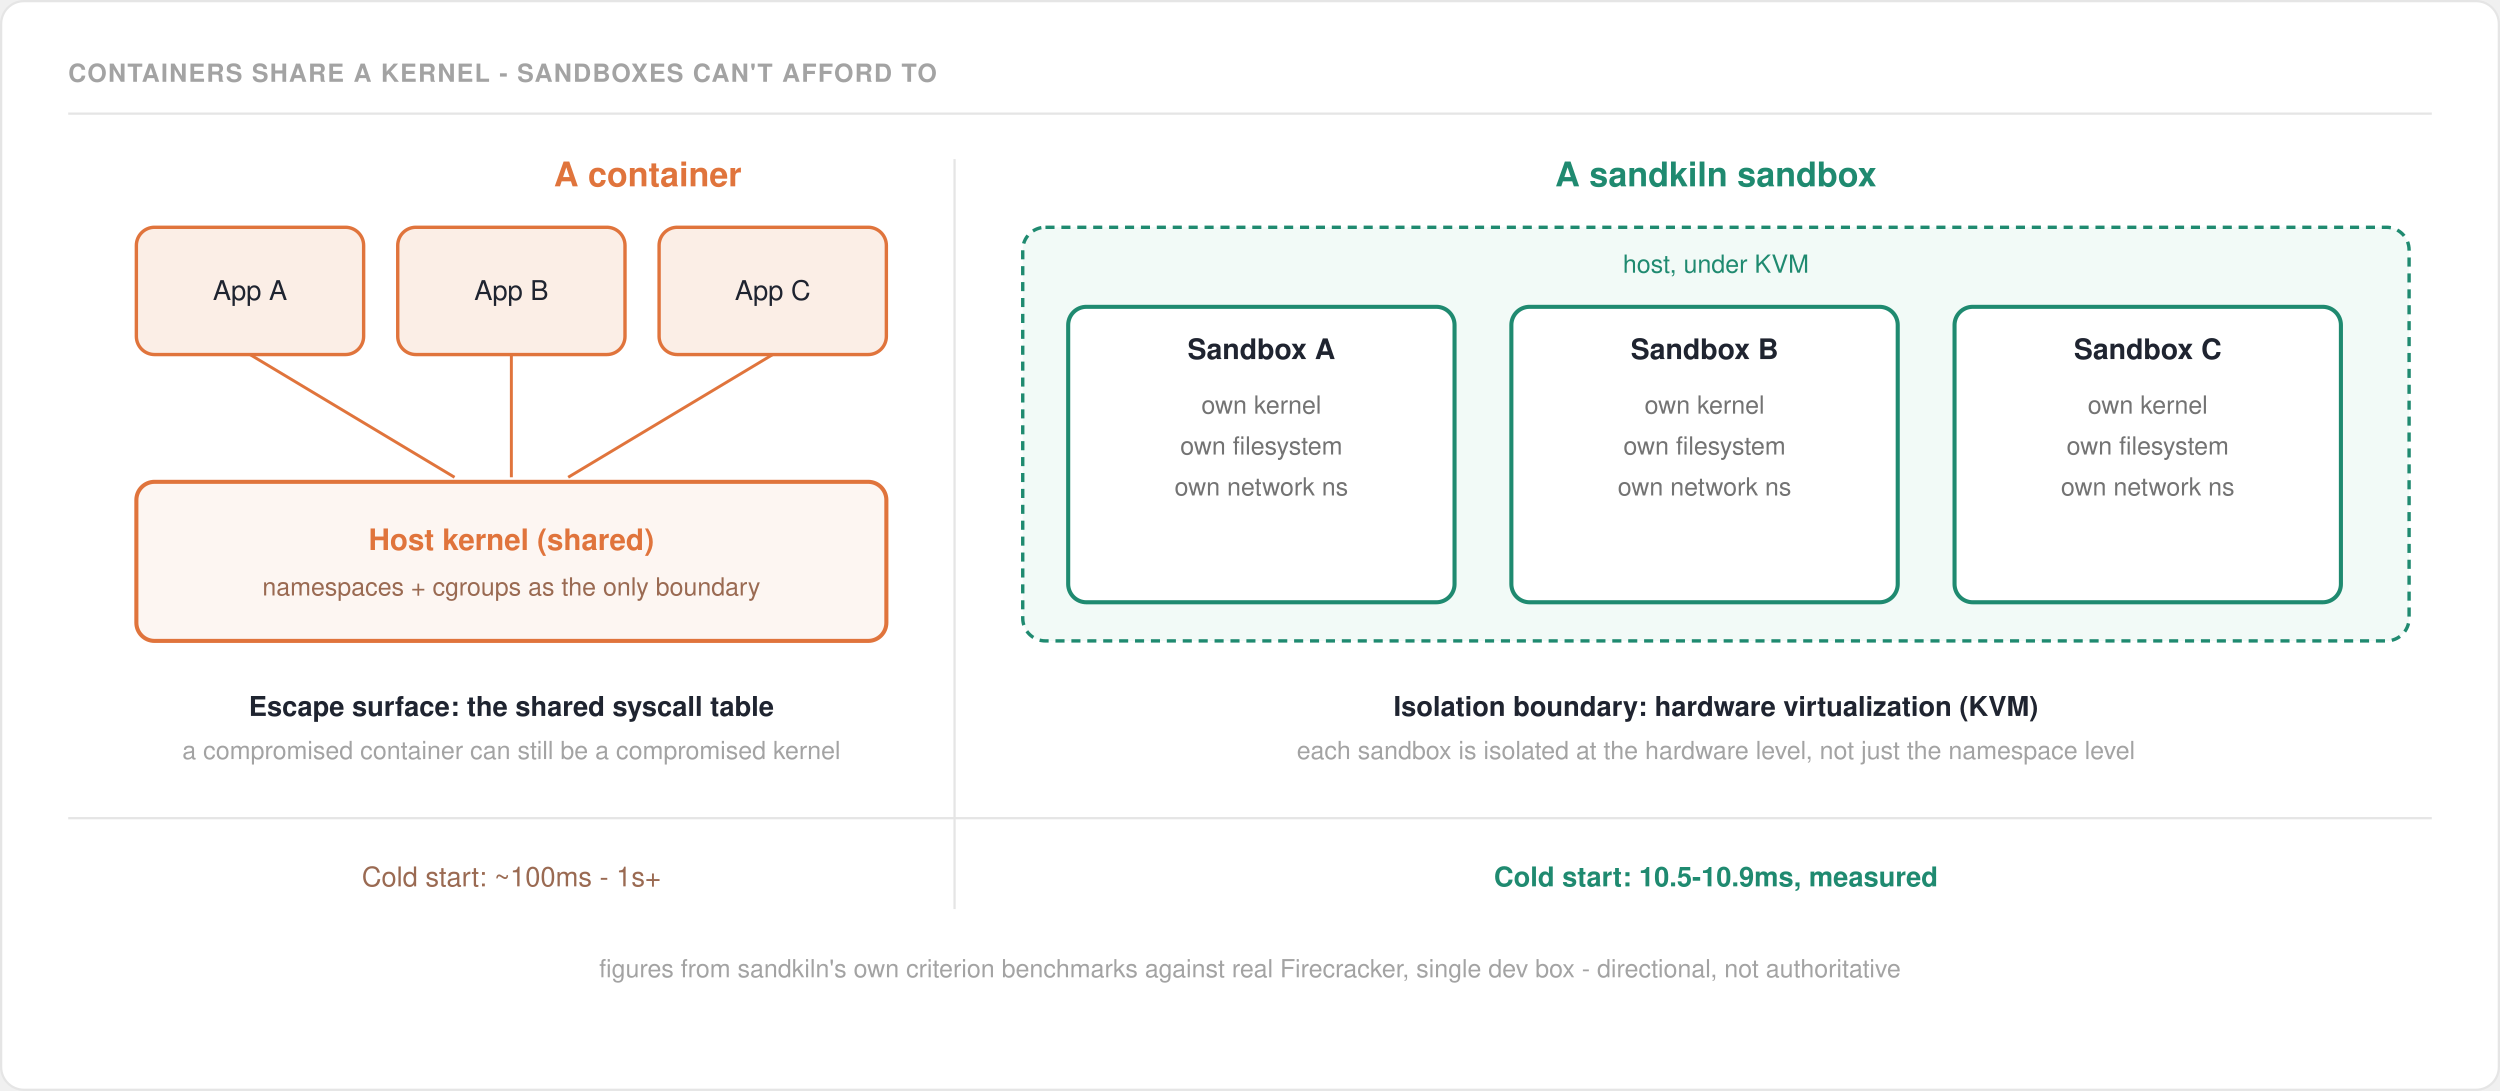
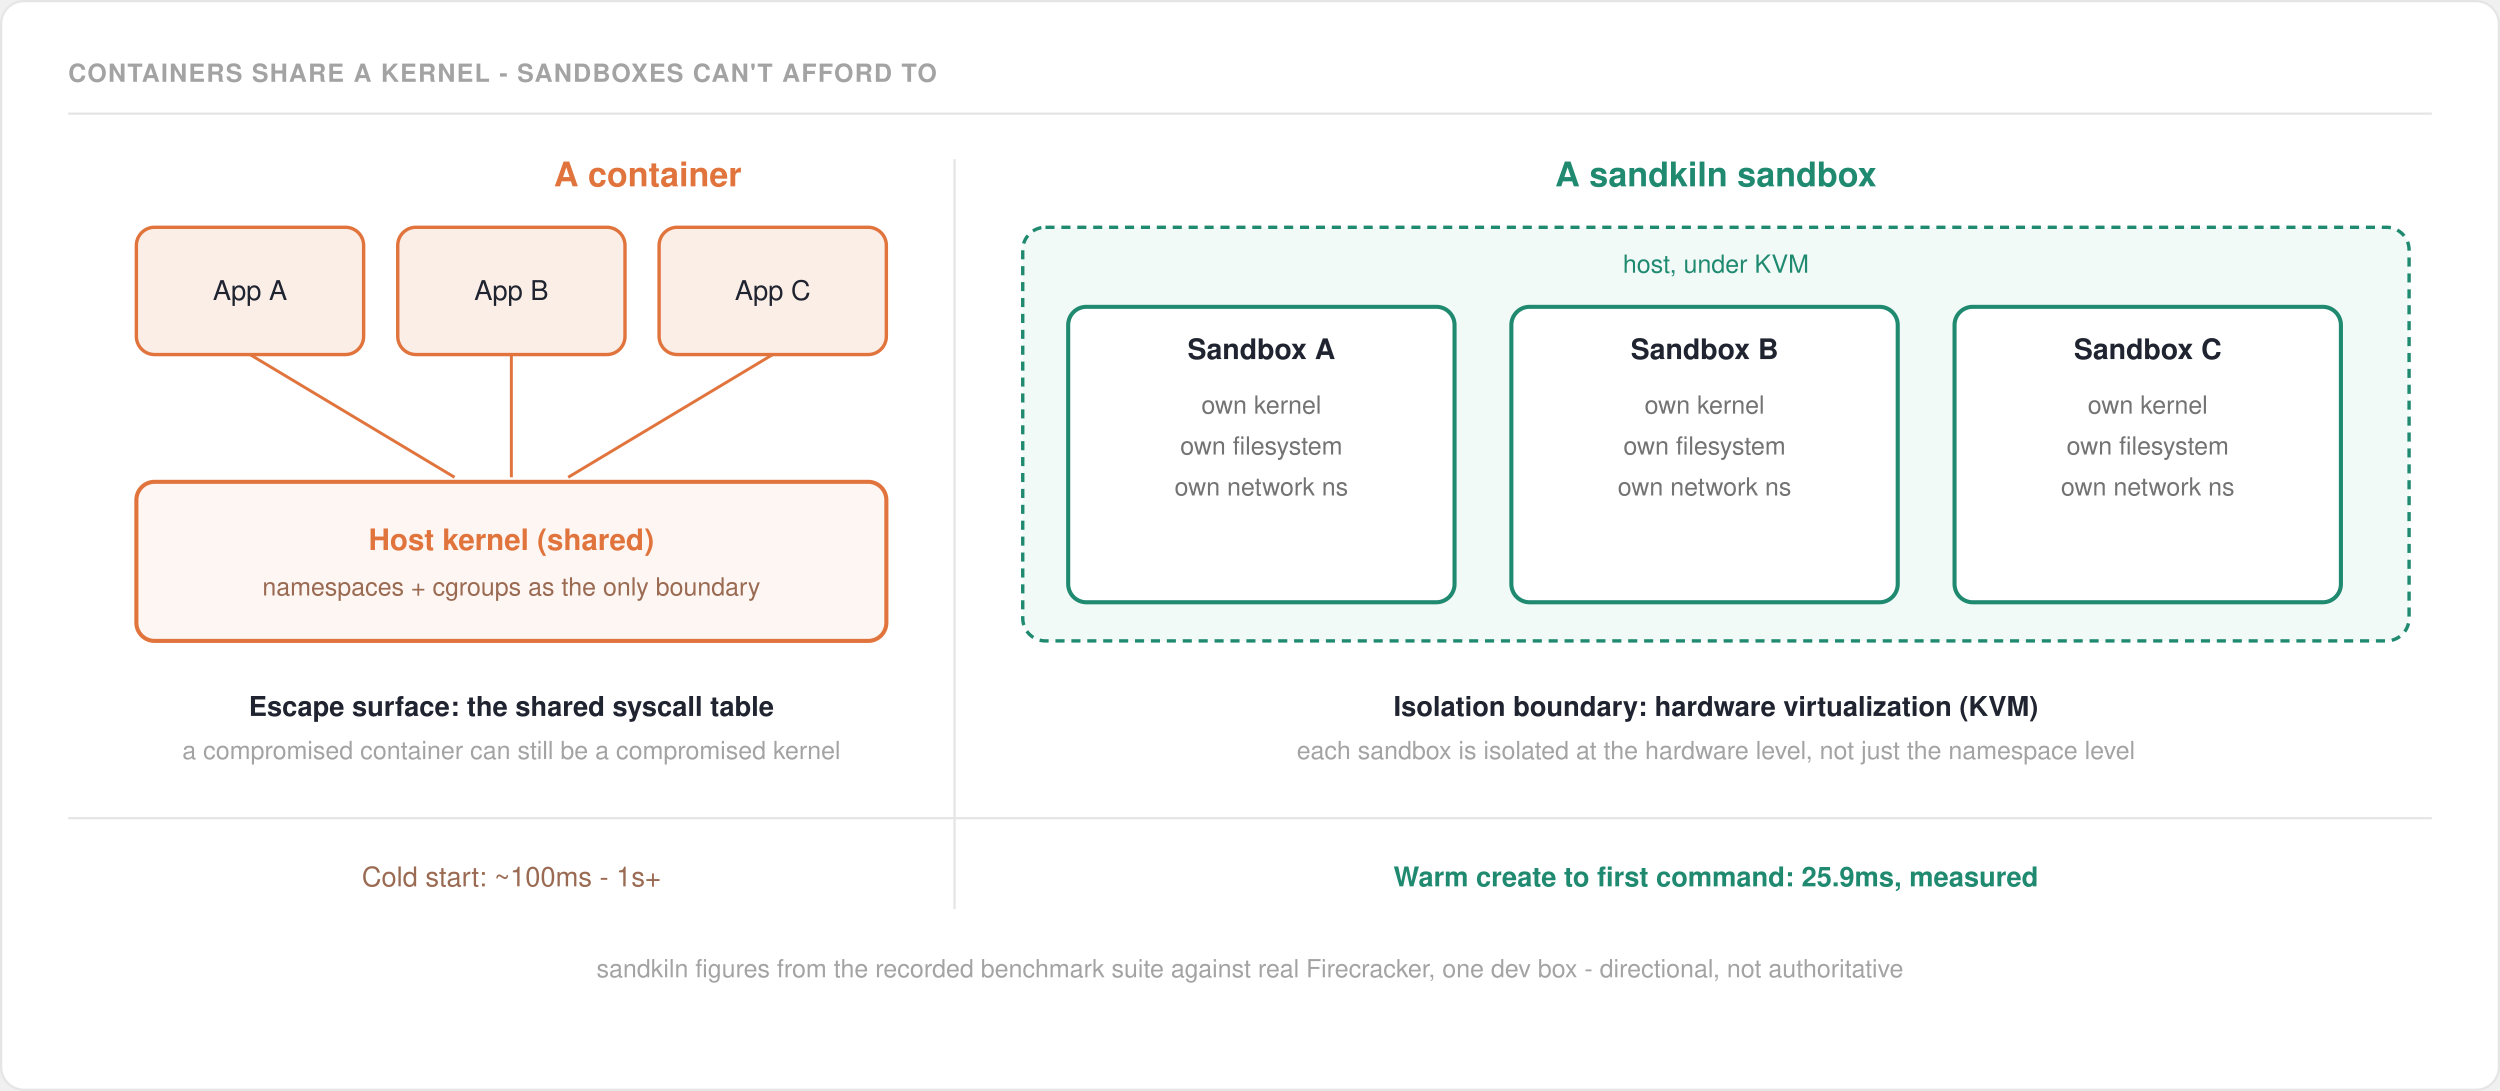
<svg xmlns="http://www.w3.org/2000/svg" viewBox="0 0 1100 480" font-family="Helvetica, Arial, sans-serif">
  <rect x="0.5" y="0.5" width="1099" height="479" rx="10" fill="#ffffff" stroke="#e5e5e5" />
  <text x="30" y="36" font-size="11" font-weight="600" letter-spacing="0.05em" fill="#a3a3a3">CONTAINERS SHARE A KERNEL - SANDBOXES CAN'T AFFORD TO</text>
  <line x1="30" y1="50" x2="1070" y2="50" stroke="#e5e5e5" stroke-width="1" />
  <text x="285" y="82" text-anchor="middle" font-size="15" font-weight="700" fill="#e0743c">A container</text>
  <rect x="60" y="100" width="100" height="56" rx="8" fill="#fbeee6" stroke="#e0743c" stroke-width="1.5" />
  <text x="110" y="132" text-anchor="middle" font-size="12" fill="#1f2430">App A</text>
  <rect x="175" y="100" width="100" height="56" rx="8" fill="#fbeee6" stroke="#e0743c" stroke-width="1.5" />
  <text x="225" y="132" text-anchor="middle" font-size="12" fill="#1f2430">App B</text>
  <rect x="290" y="100" width="100" height="56" rx="8" fill="#fbeee6" stroke="#e0743c" stroke-width="1.5" />
  <text x="340" y="132" text-anchor="middle" font-size="12" fill="#1f2430">App C</text>
  <line x1="110" y1="156" x2="200" y2="210" stroke="#e0743c" stroke-width="1.3" />
  <line x1="225" y1="156" x2="225" y2="210" stroke="#e0743c" stroke-width="1.3" />
  <line x1="340" y1="156" x2="250" y2="210" stroke="#e0743c" stroke-width="1.3" />
  <rect x="60" y="212" width="330" height="70" rx="8" fill="#fdf6f2" stroke="#e0743c" stroke-width="1.8" />
  <text x="225" y="242" text-anchor="middle" font-size="13" font-weight="700" fill="#e0743c">Host kernel (shared)</text>
  <text x="225" y="262" text-anchor="middle" font-size="11" fill="#9a6a52">namespaces + cgroups as the only boundary</text>
  <text x="225" y="315" text-anchor="middle" font-size="12" fill="#1f2430" font-weight="600">Escape surface: the shared syscall table</text>
  <text x="225" y="334" text-anchor="middle" font-size="11" fill="#a3a3a3">a compromised container can still be a compromised kernel</text>
  <line x1="420" y1="70" x2="420" y2="400" stroke="#e5e5e5" stroke-width="1" />
  <text x="755" y="82" text-anchor="middle" font-size="15" font-weight="700" fill="#1f8a70">A sandkiln sandbox</text>
  <rect x="450" y="100" width="610" height="182" rx="10" fill="#f2faf7" stroke="#1f8a70" stroke-width="1.5" stroke-dasharray="4,3" />
  <text x="755" y="120" text-anchor="middle" font-size="11" fill="#1f8a70">host, under KVM</text>
  <g>
    <rect x="470" y="135" width="170" height="130" rx="8" fill="#ffffff" stroke="#1f8a70" stroke-width="1.8" />
    <text x="555" y="158" text-anchor="middle" font-size="12.5" font-weight="700" fill="#1f2430">Sandbox A</text>
    <text x="555" y="182" text-anchor="middle" font-size="11" fill="#737373">own kernel</text>
    <text x="555" y="200" text-anchor="middle" font-size="11" fill="#737373">own filesystem</text>
    <text x="555" y="218" text-anchor="middle" font-size="11" fill="#737373">own network ns</text>
  </g>
  <g>
    <rect x="665" y="135" width="170" height="130" rx="8" fill="#ffffff" stroke="#1f8a70" stroke-width="1.8" />
    <text x="750" y="158" text-anchor="middle" font-size="12.5" font-weight="700" fill="#1f2430">Sandbox B</text>
    <text x="750" y="182" text-anchor="middle" font-size="11" fill="#737373">own kernel</text>
    <text x="750" y="200" text-anchor="middle" font-size="11" fill="#737373">own filesystem</text>
    <text x="750" y="218" text-anchor="middle" font-size="11" fill="#737373">own network ns</text>
  </g>
  <g>
    <rect x="860" y="135" width="170" height="130" rx="8" fill="#ffffff" stroke="#1f8a70" stroke-width="1.8" />
    <text x="945" y="158" text-anchor="middle" font-size="12.5" font-weight="700" fill="#1f2430">Sandbox C</text>
    <text x="945" y="182" text-anchor="middle" font-size="11" fill="#737373">own kernel</text>
    <text x="945" y="200" text-anchor="middle" font-size="11" fill="#737373">own filesystem</text>
    <text x="945" y="218" text-anchor="middle" font-size="11" fill="#737373">own network ns</text>
  </g>
  <text x="755" y="315" text-anchor="middle" font-size="12" fill="#1f2430" font-weight="600">Isolation boundary: hardware virtualization (KVM)</text>
  <text x="755" y="334" text-anchor="middle" font-size="11" fill="#a3a3a3">each sandbox is isolated at the hardware level, not just the namespace level</text>
  <line x1="30" y1="360" x2="1070" y2="360" stroke="#e5e5e5" stroke-width="1" />
  <text x="225" y="390" text-anchor="middle" font-size="12" fill="#9a6a52">Cold start: ~100ms - 1s+</text>
-   <text x="755" y="390" text-anchor="middle" font-size="12" fill="#1f8a70" font-weight="700">Cold start: 10.5-10.9ms, measured</text>
-   <text x="550" y="430" text-anchor="middle" font-size="11" fill="#a3a3a3">figures from sandkiln's own criterion benchmarks against real Firecracker, single dev box - directional, not authoritative</text>
+   <text x="755" y="390" text-anchor="middle" font-size="12" fill="#1f8a70" font-weight="700">Warm create to first command: 25.9ms, measured</text>
+   <text x="550" y="430" text-anchor="middle" font-size="11" fill="#a3a3a3">sandkiln figures from the recorded benchmark suite against real Firecracker, one dev box - directional, not authoritative</text>
</svg>
